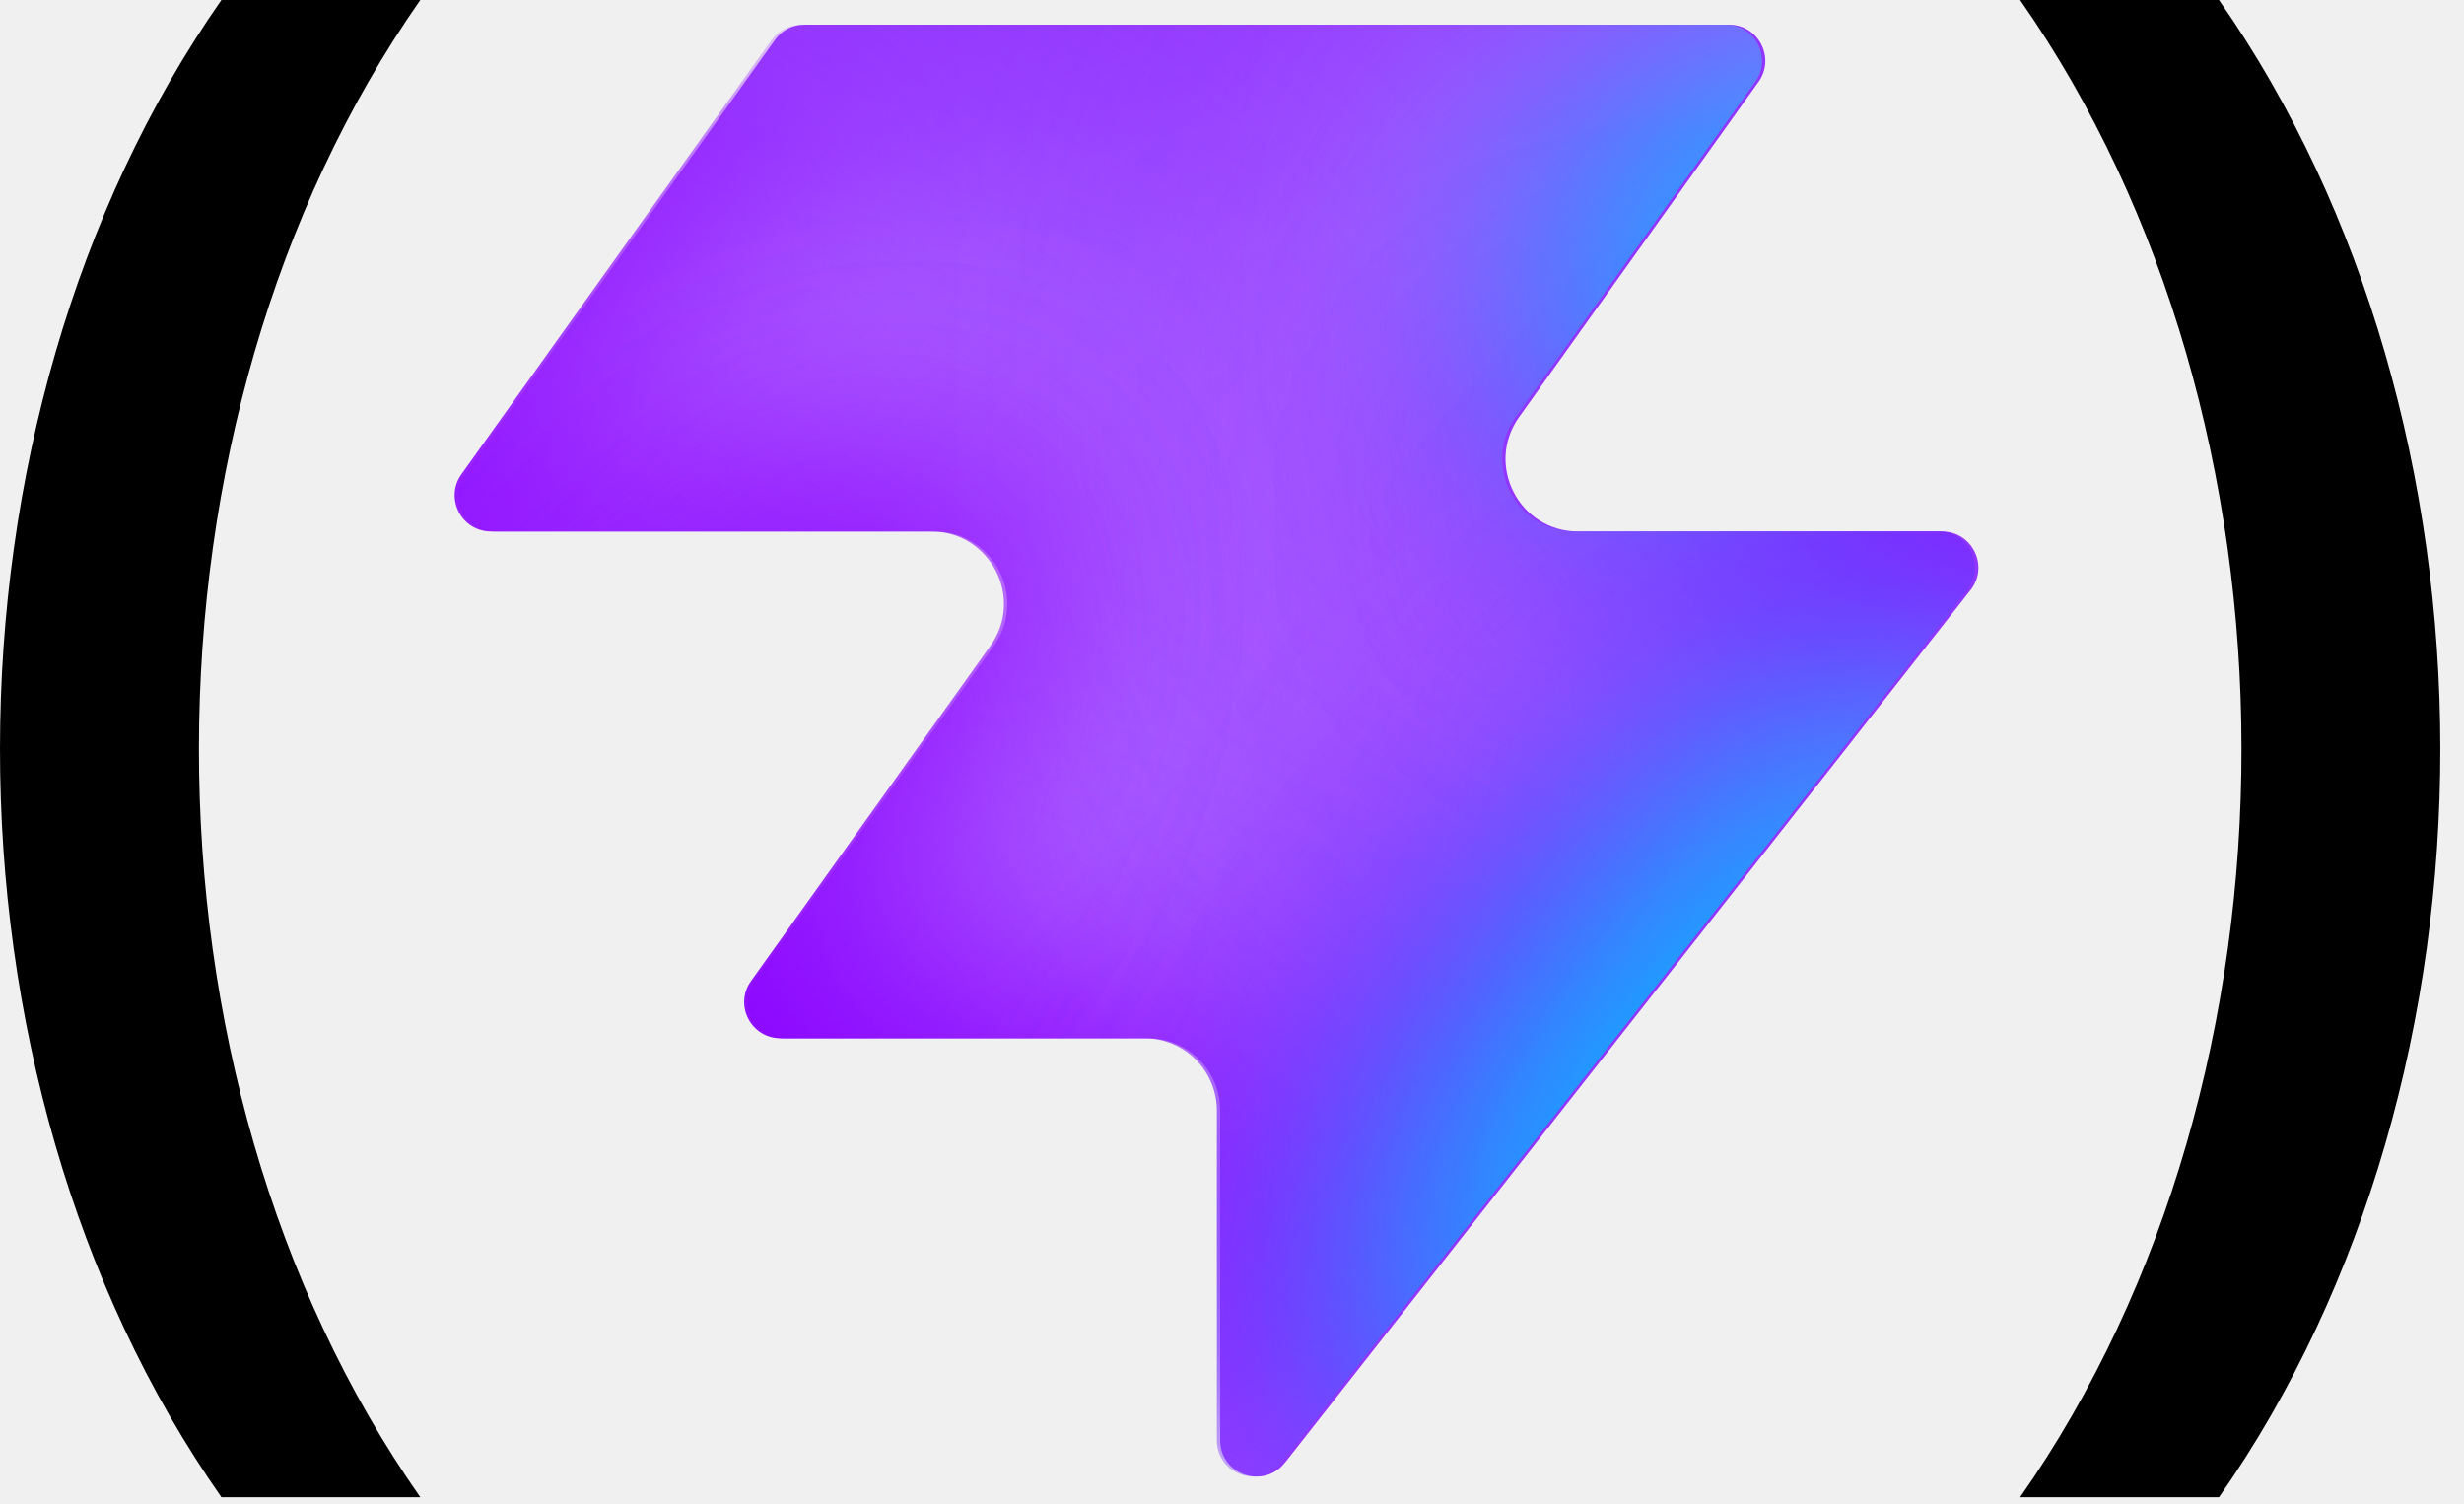
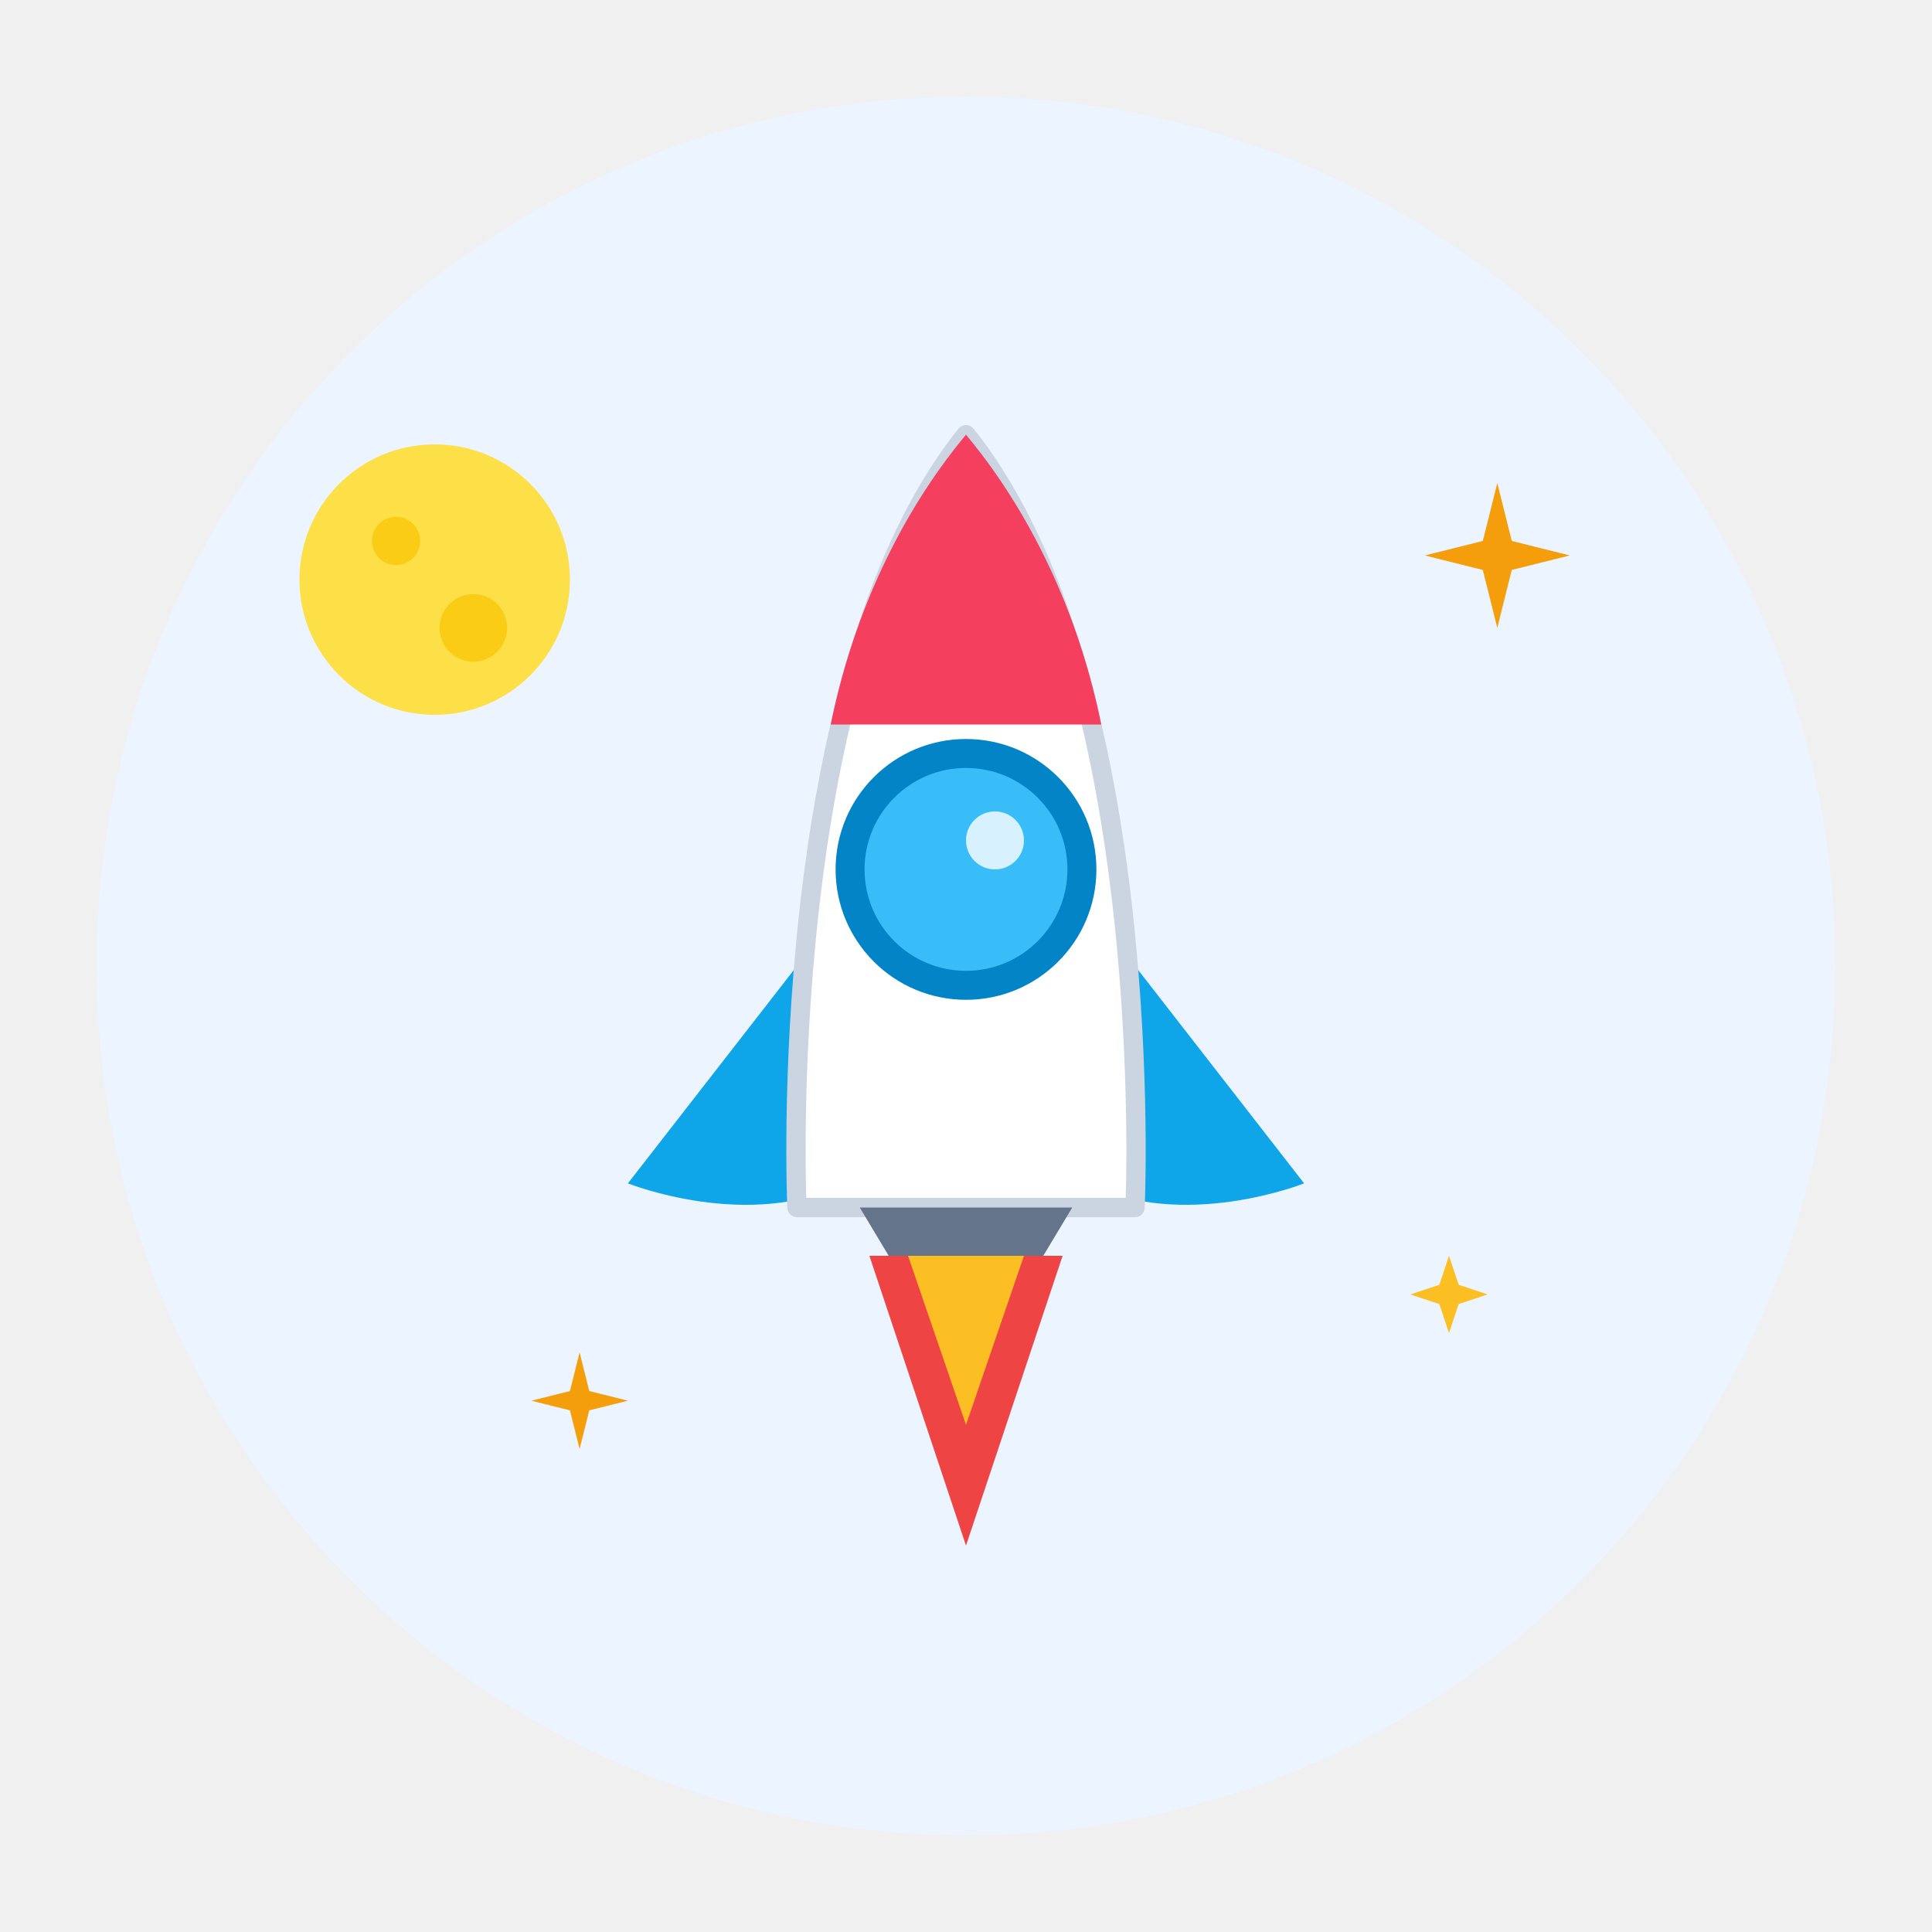
- <svg xmlns="http://www.w3.org/2000/svg" width="77" height="47" fill="none" aria-labelledby="vite-logo-title" viewBox="0 0 77 47">
-   <style>.parenthesis{fill:#000}@media (prefers-color-scheme:dark){.parenthesis{fill:#fff}}</style>
-   <path fill="#9135ff" d="M40.151 45.71c-.663.844-2.02.374-2.02-.699V34.708a2.26 2.26 0 0 0-2.262-2.262H24.493c-.92 0-1.457-1.04-.92-1.788l7.479-10.471c1.07-1.498 0-3.578-1.842-3.578H15.443c-.92 0-1.456-1.04-.92-1.788l9.696-13.576c.213-.297.556-.474.92-.474h28.894c.92 0 1.456 1.04.92 1.788l-7.48 10.472c-1.07 1.497 0 3.578 1.842 3.578h11.376c.944 0 1.474 1.087.89 1.83L40.153 45.712z" />
-   <mask id="a" width="48" height="47" x="14" y="0" maskUnits="userSpaceOnUse" style="mask-type:alpha">
-     <path fill="#000" d="M40.047 45.71c-.663.843-2.02.374-2.02-.699V34.708a2.26 2.26 0 0 0-2.262-2.262H24.389c-.92 0-1.457-1.04-.92-1.788l7.479-10.472c1.07-1.497 0-3.578-1.842-3.578H15.34c-.92 0-1.456-1.04-.92-1.788l9.696-13.575c.213-.297.556-.474.92-.474H53.93c.92 0 1.456 1.04.92 1.788L47.37 13.03c-1.07 1.498 0 3.578 1.842 3.578h11.376c.944 0 1.474 1.088.89 1.831L40.049 45.712z" />
-   </mask>
-   <g mask="url(#a)">
-     <g filter="url(#b)">
-       <ellipse cx="5.508" cy="14.704" fill="#eee6ff" rx="5.508" ry="14.704" transform="rotate(269.814 20.96 11.29)scale(-1 1)" />
-     </g>
-     <g filter="url(#c)">
-       <ellipse cx="10.399" cy="29.851" fill="#eee6ff" rx="10.399" ry="29.851" transform="rotate(89.814 -16.902 -8.275)scale(1 -1)" />
-     </g>
-     <g filter="url(#d)">
-       <ellipse cx="5.508" cy="30.487" fill="#8900ff" rx="5.508" ry="30.487" transform="rotate(89.814 -19.197 -7.127)scale(1 -1)" />
-     </g>
-     <g filter="url(#e)">
-       <ellipse cx="5.508" cy="30.599" fill="#8900ff" rx="5.508" ry="30.599" transform="rotate(89.814 -25.928 4.177)scale(1 -1)" />
-     </g>
-     <g filter="url(#f)">
-       <ellipse cx="5.508" cy="30.599" fill="#8900ff" rx="5.508" ry="30.599" transform="rotate(89.814 -25.738 5.52)scale(1 -1)" />
-     </g>
-     <g filter="url(#g)">
-       <ellipse cx="14.072" cy="22.078" fill="#eee6ff" rx="14.072" ry="22.078" transform="rotate(93.35 31.245 55.578)scale(-1 1)" />
-     </g>
-     <g filter="url(#h)">
-       <ellipse cx="3.47" cy="21.501" fill="#8900ff" rx="3.47" ry="21.501" transform="rotate(89.009 35.419 55.202)scale(-1 1)" />
-     </g>
-     <g filter="url(#i)">
-       <ellipse cx="3.47" cy="21.501" fill="#8900ff" rx="3.47" ry="21.501" transform="rotate(89.009 35.419 55.202)scale(-1 1)" />
-     </g>
-     <g filter="url(#j)">
-       <ellipse cx="14.592" cy="9.743" fill="#8900ff" rx="4.407" ry="29.108" transform="rotate(39.51 14.592 9.743)" />
-     </g>
-     <g filter="url(#k)">
-       <ellipse cx="61.728" cy="-5.321" fill="#8900ff" rx="4.407" ry="29.108" transform="rotate(37.892 61.728 -5.32)" />
-     </g>
-     <g filter="url(#l)">
-       <ellipse cx="55.618" cy="7.104" fill="#00c2ff" rx="5.971" ry="9.665" transform="rotate(37.892 55.618 7.104)" />
-     </g>
-     <g filter="url(#m)">
-       <ellipse cx="12.326" cy="39.103" fill="#8900ff" rx="4.407" ry="29.108" transform="rotate(37.892 12.326 39.103)" />
-     </g>
-     <g filter="url(#n)">
-       <ellipse cx="12.326" cy="39.103" fill="#8900ff" rx="4.407" ry="29.108" transform="rotate(37.892 12.326 39.103)" />
-     </g>
-     <g filter="url(#o)">
-       <ellipse cx="49.857" cy="30.678" fill="#8900ff" rx="4.407" ry="29.108" transform="rotate(37.892 49.857 30.678)" />
-     </g>
-     <g filter="url(#p)">
-       <ellipse cx="52.623" cy="33.171" fill="#00c2ff" rx="5.971" ry="15.297" transform="rotate(37.892 52.623 33.17)" />
-     </g>
-   </g>
-   <path d="M6.919 0c-9.198 13.166-9.252 33.575 0 46.789h6.215c-9.25-13.214-9.196-33.623 0-46.789zm62.424 0h-6.215c9.198 13.166 9.252 33.575 0 46.789h6.215c9.25-13.214 9.196-33.623 0-46.789" class="parenthesis" />
-   <defs>
-     <filter id="b" width="60.045" height="41.654" x="-5.564" y="16.92" color-interpolation-filters="sRGB" filterUnits="userSpaceOnUse">
-       <feFlood flood-opacity="0" result="BackgroundImageFix" />
-       <feBlend in="SourceGraphic" in2="BackgroundImageFix" result="shape" />
-       <feGaussianBlur result="effect1_foregroundBlur_2002_17286" stdDeviation="7.659" />
-     </filter>
-     <filter id="c" width="90.34" height="51.437" x="-40.407" y="-6.762" color-interpolation-filters="sRGB" filterUnits="userSpaceOnUse">
-       <feFlood flood-opacity="0" result="BackgroundImageFix" />
-       <feBlend in="SourceGraphic" in2="BackgroundImageFix" result="shape" />
-       <feGaussianBlur result="effect1_foregroundBlur_2002_17286" stdDeviation="7.659" />
-     </filter>
-     <filter id="d" width="79.355" height="29.4" x="-35.435" y="2.801" color-interpolation-filters="sRGB" filterUnits="userSpaceOnUse">
-       <feFlood flood-opacity="0" result="BackgroundImageFix" />
-       <feBlend in="SourceGraphic" in2="BackgroundImageFix" result="shape" />
-       <feGaussianBlur result="effect1_foregroundBlur_2002_17286" stdDeviation="4.596" />
-     </filter>
-     <filter id="e" width="79.579" height="29.4" x="-30.84" y="20.8" color-interpolation-filters="sRGB" filterUnits="userSpaceOnUse">
-       <feFlood flood-opacity="0" result="BackgroundImageFix" />
-       <feBlend in="SourceGraphic" in2="BackgroundImageFix" result="shape" />
-       <feGaussianBlur result="effect1_foregroundBlur_2002_17286" stdDeviation="4.596" />
-     </filter>
-     <filter id="f" width="79.579" height="29.4" x="-29.307" y="21.949" color-interpolation-filters="sRGB" filterUnits="userSpaceOnUse">
-       <feFlood flood-opacity="0" result="BackgroundImageFix" />
-       <feBlend in="SourceGraphic" in2="BackgroundImageFix" result="shape" />
-       <feGaussianBlur result="effect1_foregroundBlur_2002_17286" stdDeviation="4.596" />
-     </filter>
-     <filter id="g" width="74.749" height="58.852" x="29.961" y="-17.13" color-interpolation-filters="sRGB" filterUnits="userSpaceOnUse">
-       <feFlood flood-opacity="0" result="BackgroundImageFix" />
-       <feBlend in="SourceGraphic" in2="BackgroundImageFix" result="shape" />
-       <feGaussianBlur result="effect1_foregroundBlur_2002_17286" stdDeviation="7.659" />
-     </filter>
-     <filter id="h" width="61.377" height="25.362" x="37.754" y="3.055" color-interpolation-filters="sRGB" filterUnits="userSpaceOnUse">
-       <feFlood flood-opacity="0" result="BackgroundImageFix" />
-       <feBlend in="SourceGraphic" in2="BackgroundImageFix" result="shape" />
-       <feGaussianBlur result="effect1_foregroundBlur_2002_17286" stdDeviation="4.596" />
-     </filter>
-     <filter id="i" width="61.377" height="25.362" x="37.754" y="3.055" color-interpolation-filters="sRGB" filterUnits="userSpaceOnUse">
-       <feFlood flood-opacity="0" result="BackgroundImageFix" />
-       <feBlend in="SourceGraphic" in2="BackgroundImageFix" result="shape" />
-       <feGaussianBlur result="effect1_foregroundBlur_2002_17286" stdDeviation="4.596" />
-     </filter>
-     <filter id="j" width="56.045" height="63.649" x="-13.43" y="-22.082" color-interpolation-filters="sRGB" filterUnits="userSpaceOnUse">
-       <feFlood flood-opacity="0" result="BackgroundImageFix" />
-       <feBlend in="SourceGraphic" in2="BackgroundImageFix" result="shape" />
-       <feGaussianBlur result="effect1_foregroundBlur_2002_17286" stdDeviation="4.596" />
-     </filter>
-     <filter id="k" width="54.814" height="64.646" x="34.321" y="-37.644" color-interpolation-filters="sRGB" filterUnits="userSpaceOnUse">
-       <feFlood flood-opacity="0" result="BackgroundImageFix" />
-       <feBlend in="SourceGraphic" in2="BackgroundImageFix" result="shape" />
-       <feGaussianBlur result="effect1_foregroundBlur_2002_17286" stdDeviation="4.596" />
-     </filter>
-     <filter id="l" width="33.541" height="35.313" x="38.847" y="-10.552" color-interpolation-filters="sRGB" filterUnits="userSpaceOnUse">
-       <feFlood flood-opacity="0" result="BackgroundImageFix" />
-       <feBlend in="SourceGraphic" in2="BackgroundImageFix" result="shape" />
-       <feGaussianBlur result="effect1_foregroundBlur_2002_17286" stdDeviation="4.596" />
-     </filter>
-     <filter id="m" width="54.814" height="64.646" x="-15.081" y="6.78" color-interpolation-filters="sRGB" filterUnits="userSpaceOnUse">
-       <feFlood flood-opacity="0" result="BackgroundImageFix" />
-       <feBlend in="SourceGraphic" in2="BackgroundImageFix" result="shape" />
-       <feGaussianBlur result="effect1_foregroundBlur_2002_17286" stdDeviation="4.596" />
-     </filter>
-     <filter id="n" width="54.814" height="64.646" x="-15.081" y="6.78" color-interpolation-filters="sRGB" filterUnits="userSpaceOnUse">
-       <feFlood flood-opacity="0" result="BackgroundImageFix" />
-       <feBlend in="SourceGraphic" in2="BackgroundImageFix" result="shape" />
-       <feGaussianBlur result="effect1_foregroundBlur_2002_17286" stdDeviation="4.596" />
-     </filter>
-     <filter id="o" width="54.814" height="64.646" x="22.45" y="-1.645" color-interpolation-filters="sRGB" filterUnits="userSpaceOnUse">
-       <feFlood flood-opacity="0" result="BackgroundImageFix" />
-       <feBlend in="SourceGraphic" in2="BackgroundImageFix" result="shape" />
-       <feGaussianBlur result="effect1_foregroundBlur_2002_17286" stdDeviation="4.596" />
-     </filter>
-     <filter id="p" width="39.409" height="43.623" x="32.919" y="11.36" color-interpolation-filters="sRGB" filterUnits="userSpaceOnUse">
-       <feFlood flood-opacity="0" result="BackgroundImageFix" />
-       <feBlend in="SourceGraphic" in2="BackgroundImageFix" result="shape" />
-       <feGaussianBlur result="effect1_foregroundBlur_2002_17286" stdDeviation="4.596" />
-     </filter>
-   </defs>
+ <svg xmlns="http://www.w3.org/2000/svg" viewBox="0 0 400 400" width="100%" height="100%">
+   <circle cx="200" cy="200" r="180" fill="#EBF4FF" />
+   <circle cx="90" cy="120" r="28" fill="#FDE047" />
+   <circle cx="82" cy="112" r="5" fill="#FACC15" />
+   <circle cx="98" cy="130" r="7" fill="#FACC15" />
+   <path d="M310 100 L313 112 L325 115 L313 118 L310 130 L307 118 L295 115 L307 112 Z" fill="#F59E0B" />
+   <path d="M120 280 L122 288 L130 290 L122 292 L120 300 L118 292 L110 290 L118 288 Z" fill="#F59E0B" />
+   <path d="M300 260 L302 266 L308 268 L302 270 L300 276 L298 270 L292 268 L298 266 Z" fill="#FBBF24" />
+   <polygon points="180,260 220,260 200,320" fill="#EF4444" />
+   <polygon points="188,260 212,260 200,295" fill="#FBBF24" />
+   <path d="M165 200 L130 245 C130 245 155 255 175 245 Z" fill="#0EA5E9" />
+   <path d="M235 200 L270 245 C270 245 245 255 225 245 Z" fill="#0EA5E9" />
+   <path d="M200 90 C160 140 165 250 165 250 L235 250 C235 250 240 140 200 90 Z" fill="#FFFFFF" stroke="#CBD5E1" stroke-width="4" stroke-linejoin="round" />
+   <path d="M200 90 C185 108 176 130 172 150 L228 150 C224 130 215 108 200 90 Z" fill="#F43F5E" />
+   <circle cx="200" cy="180" r="24" fill="#38BDF8" stroke="#0284C7" stroke-width="6" />
+   <circle cx="206" cy="174" r="6" fill="#FFFFFF" opacity="0.8" />
+   <path d="M178 250 L222 250 L216 260 L184 260 Z" fill="#64748B" />
</svg>
